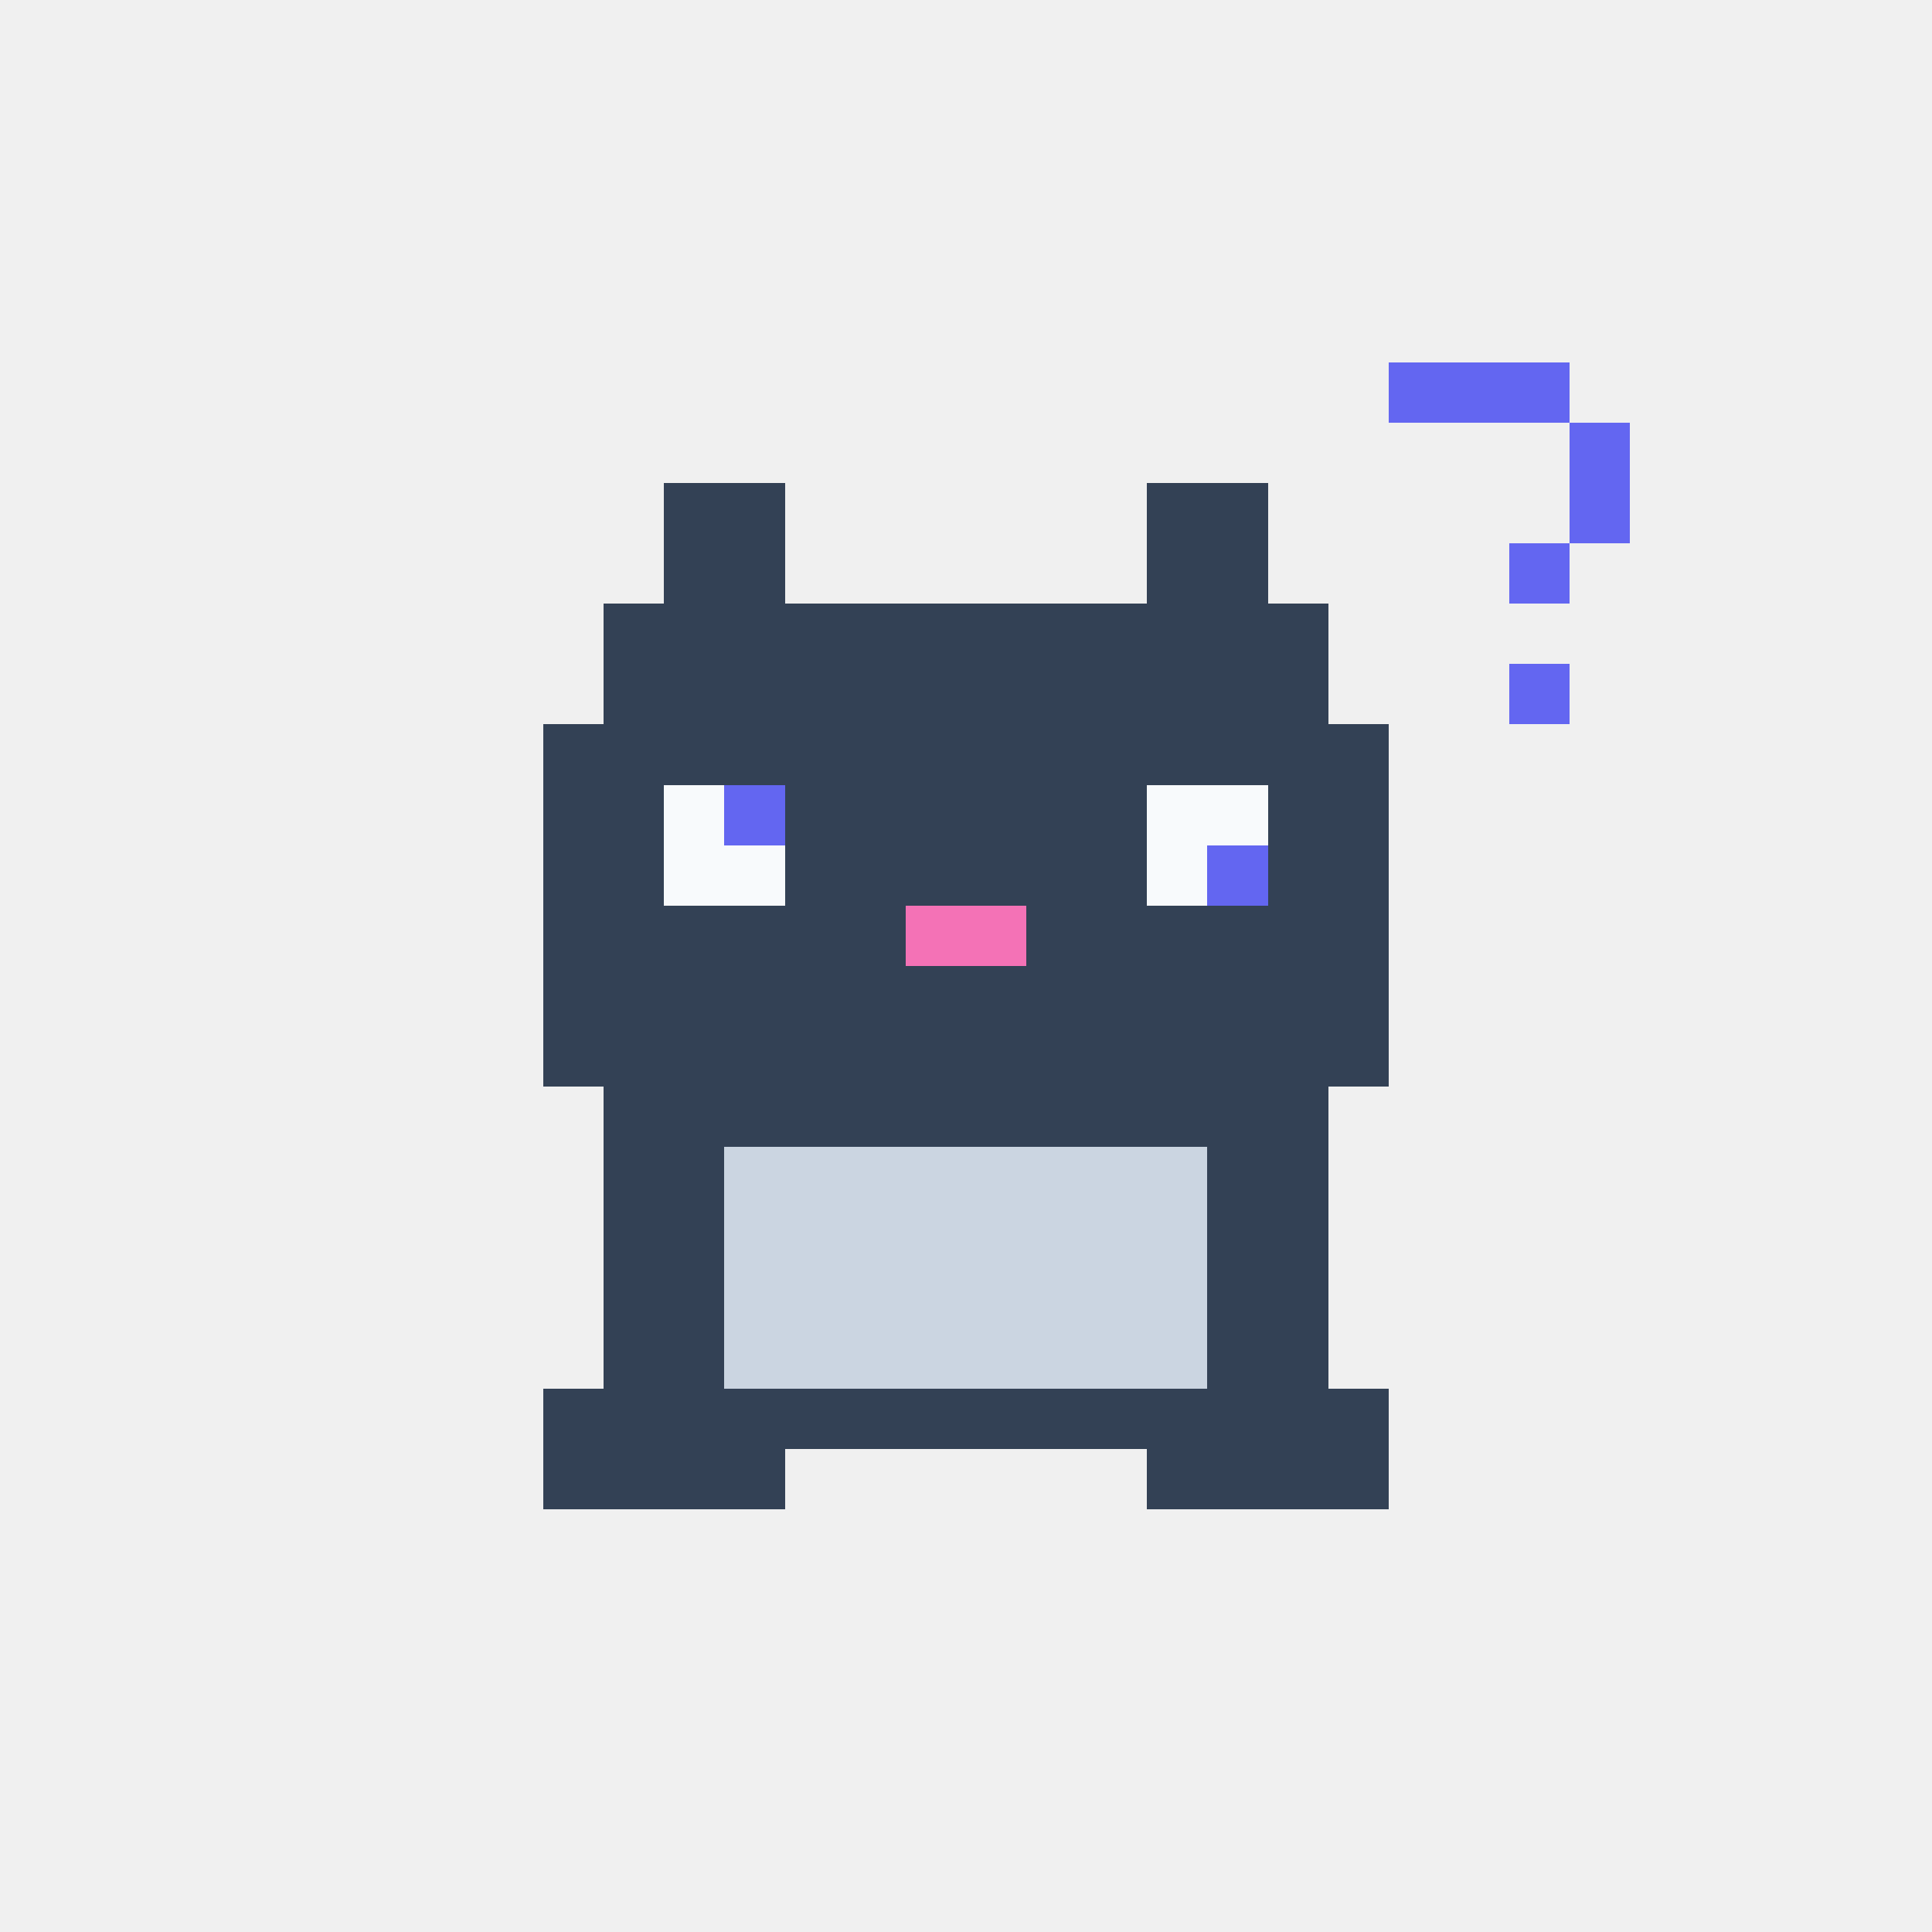
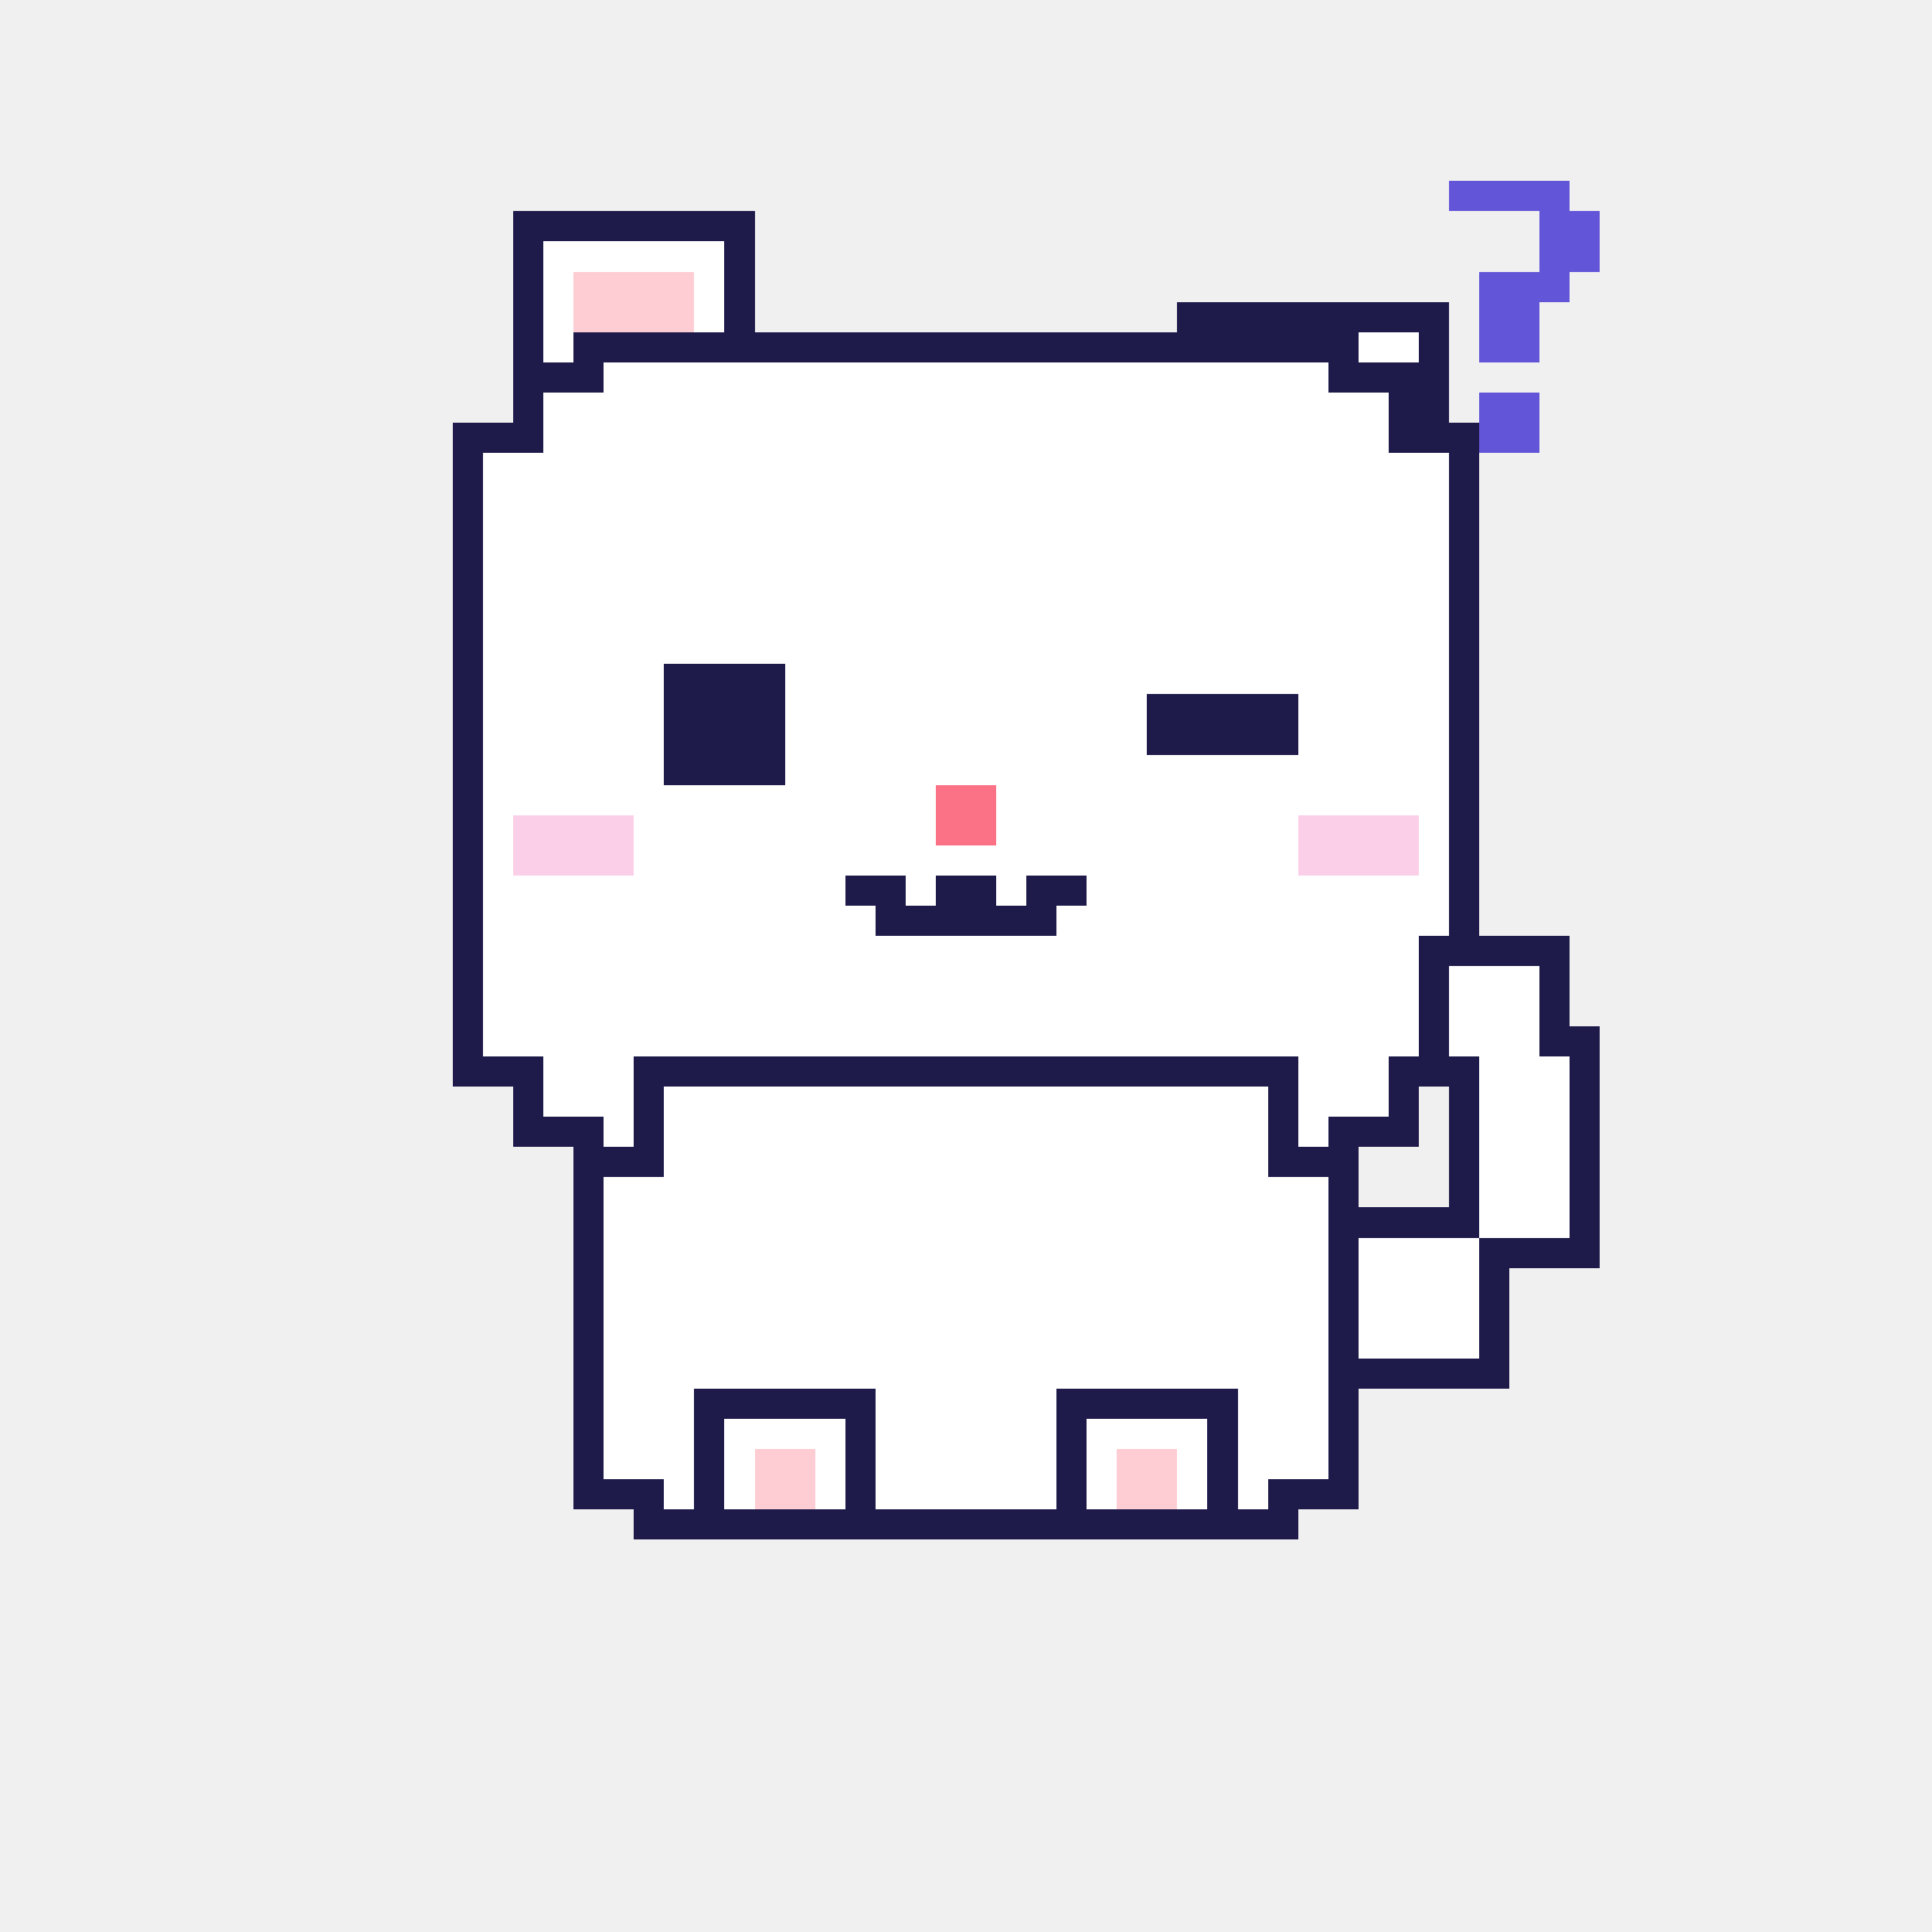
- <svg xmlns="http://www.w3.org/2000/svg" viewBox="0 0 32 32" shape-rendering="crispEdges">
-   <rect x="11" y="8" width="2" height="2" fill="#334155" />
-   <rect x="19" y="8" width="2" height="2" fill="#334155" />
-   <rect x="10" y="10" width="12" height="2" fill="#334155" />
-   <rect x="9" y="12" width="14" height="6" fill="#334155" />
-   <rect x="11" y="13" width="2" height="2" fill="#F8FAFC" />
-   <rect x="19" y="13" width="2" height="2" fill="#F8FAFC" />
-   <rect x="12" y="13" width="1" height="1" fill="#6366F1" />
-   <rect x="20" y="14" width="1" height="1" fill="#6366F1" />
-   <rect x="15" y="15" width="2" height="1" fill="#F472B6" />
-   <rect x="10" y="18" width="12" height="6" fill="#334155" />
-   <rect x="12" y="19" width="8" height="4" fill="#CBD5E1" />
-   <rect x="9" y="23" width="4" height="2" fill="#334155" />
-   <rect x="19" y="23" width="4" height="2" fill="#334155" />
-   <rect x="23" y="6" width="3" height="1" fill="#6366F1" />
-   <rect x="26" y="7" width="1" height="2" fill="#6366F1" />
-   <rect x="25" y="9" width="1" height="1" fill="#6366F1" />
-   <rect x="25" y="11" width="1" height="1" fill="#6366F1" />
+ <svg xmlns="http://www.w3.org/2000/svg" viewBox="0 0 64 64" width="64" height="64" shape-rendering="crispEdges">
+   <rect width="64" height="64" fill="none" />
+   <rect x="48" y="6" width="4" height="1" fill="#6355d8" />
+   <rect x="17" y="7" width="8" height="1" fill="#1e1b4b" />
+   <rect x="51" y="7" width="2" height="1" fill="#6355d8" />
+   <rect x="17" y="8" width="1" height="1" fill="#1e1b4b" />
+   <rect x="18" y="8" width="6" height="1" fill="#ffffff" />
+   <rect x="24" y="8" width="1" height="1" fill="#1e1b4b" />
+   <rect x="51" y="8" width="2" height="1" fill="#6355d8" />
+   <rect x="17" y="9" width="1" height="1" fill="#1e1b4b" />
+   <rect x="18" y="9" width="1" height="1" fill="#ffffff" />
+   <rect x="19" y="9" width="4" height="1" fill="#fecdd3" />
+   <rect x="23" y="9" width="1" height="1" fill="#ffffff" />
+   <rect x="24" y="9" width="1" height="1" fill="#1e1b4b" />
+   <rect x="49" y="9" width="3" height="1" fill="#6355d8" />
+   <rect x="17" y="10" width="1" height="1" fill="#1e1b4b" />
+   <rect x="18" y="10" width="1" height="1" fill="#ffffff" />
+   <rect x="19" y="10" width="4" height="1" fill="#fecdd3" />
+   <rect x="23" y="10" width="1" height="1" fill="#ffffff" />
+   <rect x="24" y="10" width="1" height="1" fill="#1e1b4b" />
+   <rect x="39" y="10" width="9" height="1" fill="#1e1b4b" />
+   <rect x="49" y="10" width="2" height="1" fill="#6355d8" />
+   <rect x="17" y="11" width="1" height="1" fill="#1e1b4b" />
+   <rect x="18" y="11" width="1" height="1" fill="#ffffff" />
+   <rect x="19" y="11" width="26" height="1" fill="#1e1b4b" />
+   <rect x="45" y="11" width="2" height="1" fill="#ffffff" />
+   <rect x="47" y="11" width="1" height="1" fill="#1e1b4b" />
+   <rect x="49" y="11" width="2" height="1" fill="#6355d8" />
+   <rect x="17" y="12" width="3" height="1" fill="#1e1b4b" />
+   <rect x="20" y="12" width="24" height="1" fill="#ffffff" />
+   <rect x="44" y="12" width="4" height="1" fill="#1e1b4b" />
+   <rect x="17" y="13" width="1" height="1" fill="#1e1b4b" />
+   <rect x="18" y="13" width="28" height="1" fill="#ffffff" />
+   <rect x="46" y="13" width="2" height="1" fill="#1e1b4b" />
+   <rect x="49" y="13" width="2" height="1" fill="#6355d8" />
+   <rect x="15" y="14" width="3" height="1" fill="#1e1b4b" />
+   <rect x="18" y="14" width="28" height="1" fill="#ffffff" />
+   <rect x="46" y="14" width="3" height="1" fill="#1e1b4b" />
+   <rect x="49" y="14" width="2" height="1" fill="#6355d8" />
+   <rect x="15" y="15" width="1" height="1" fill="#1e1b4b" />
+   <rect x="16" y="15" width="32" height="1" fill="#ffffff" />
+   <rect x="48" y="15" width="1" height="1" fill="#1e1b4b" />
+   <rect x="15" y="16" width="1" height="1" fill="#1e1b4b" />
+   <rect x="16" y="16" width="32" height="1" fill="#ffffff" />
+   <rect x="48" y="16" width="1" height="1" fill="#1e1b4b" />
+   <rect x="15" y="17" width="1" height="1" fill="#1e1b4b" />
+   <rect x="16" y="17" width="32" height="1" fill="#ffffff" />
+   <rect x="48" y="17" width="1" height="1" fill="#1e1b4b" />
+   <rect x="15" y="18" width="1" height="1" fill="#1e1b4b" />
+   <rect x="16" y="18" width="32" height="1" fill="#ffffff" />
+   <rect x="48" y="18" width="1" height="1" fill="#1e1b4b" />
+   <rect x="15" y="19" width="1" height="1" fill="#1e1b4b" />
+   <rect x="16" y="19" width="32" height="1" fill="#ffffff" />
+   <rect x="48" y="19" width="1" height="1" fill="#1e1b4b" />
+   <rect x="15" y="20" width="1" height="1" fill="#1e1b4b" />
+   <rect x="16" y="20" width="32" height="1" fill="#ffffff" />
+   <rect x="48" y="20" width="1" height="1" fill="#1e1b4b" />
+   <rect x="15" y="21" width="1" height="1" fill="#1e1b4b" />
+   <rect x="16" y="21" width="32" height="1" fill="#ffffff" />
+   <rect x="48" y="21" width="1" height="1" fill="#1e1b4b" />
+   <rect x="15" y="22" width="1" height="1" fill="#1e1b4b" />
+   <rect x="16" y="22" width="6" height="1" fill="#ffffff" />
+   <rect x="22" y="22" width="4" height="1" fill="#1e1b4b" />
+   <rect x="26" y="22" width="22" height="1" fill="#ffffff" />
+   <rect x="48" y="22" width="1" height="1" fill="#1e1b4b" />
+   <rect x="15" y="23" width="1" height="1" fill="#1e1b4b" />
+   <rect x="16" y="23" width="6" height="1" fill="#ffffff" />
+   <rect x="22" y="23" width="4" height="1" fill="#1e1b4b" />
+   <rect x="26" y="23" width="12" height="1" fill="#ffffff" />
+   <rect x="38" y="23" width="5" height="1" fill="#1e1b4b" />
+   <rect x="43" y="23" width="5" height="1" fill="#ffffff" />
+   <rect x="48" y="23" width="1" height="1" fill="#1e1b4b" />
+   <rect x="15" y="24" width="1" height="1" fill="#1e1b4b" />
+   <rect x="16" y="24" width="6" height="1" fill="#ffffff" />
+   <rect x="22" y="24" width="4" height="1" fill="#1e1b4b" />
+   <rect x="26" y="24" width="12" height="1" fill="#ffffff" />
+   <rect x="38" y="24" width="5" height="1" fill="#1e1b4b" />
+   <rect x="43" y="24" width="5" height="1" fill="#ffffff" />
+   <rect x="48" y="24" width="1" height="1" fill="#1e1b4b" />
+   <rect x="15" y="25" width="1" height="1" fill="#1e1b4b" />
+   <rect x="16" y="25" width="6" height="1" fill="#ffffff" />
+   <rect x="22" y="25" width="4" height="1" fill="#1e1b4b" />
+   <rect x="26" y="25" width="22" height="1" fill="#ffffff" />
+   <rect x="48" y="25" width="1" height="1" fill="#1e1b4b" />
+   <rect x="15" y="26" width="1" height="1" fill="#1e1b4b" />
+   <rect x="16" y="26" width="15" height="1" fill="#ffffff" />
+   <rect x="31" y="26" width="2" height="1" fill="#fb7185" />
+   <rect x="33" y="26" width="15" height="1" fill="#ffffff" />
+   <rect x="48" y="26" width="1" height="1" fill="#1e1b4b" />
+   <rect x="15" y="27" width="1" height="1" fill="#1e1b4b" />
+   <rect x="16" y="27" width="1" height="1" fill="#ffffff" />
+   <rect x="17" y="27" width="4" height="1" fill="#fbcfe8" />
+   <rect x="21" y="27" width="10" height="1" fill="#ffffff" />
+   <rect x="31" y="27" width="2" height="1" fill="#fb7185" />
+   <rect x="33" y="27" width="10" height="1" fill="#ffffff" />
+   <rect x="43" y="27" width="4" height="1" fill="#fbcfe8" />
+   <rect x="47" y="27" width="1" height="1" fill="#ffffff" />
+   <rect x="48" y="27" width="1" height="1" fill="#1e1b4b" />
+   <rect x="15" y="28" width="1" height="1" fill="#1e1b4b" />
+   <rect x="16" y="28" width="1" height="1" fill="#ffffff" />
+   <rect x="17" y="28" width="4" height="1" fill="#fbcfe8" />
+   <rect x="21" y="28" width="22" height="1" fill="#ffffff" />
+   <rect x="43" y="28" width="4" height="1" fill="#fbcfe8" />
+   <rect x="47" y="28" width="1" height="1" fill="#ffffff" />
+   <rect x="48" y="28" width="1" height="1" fill="#1e1b4b" />
+   <rect x="15" y="29" width="1" height="1" fill="#1e1b4b" />
+   <rect x="16" y="29" width="12" height="1" fill="#ffffff" />
+   <rect x="28" y="29" width="2" height="1" fill="#1e1b4b" />
+   <rect x="30" y="29" width="1" height="1" fill="#ffffff" />
+   <rect x="31" y="29" width="2" height="1" fill="#1e1b4b" />
+   <rect x="33" y="29" width="1" height="1" fill="#ffffff" />
+   <rect x="34" y="29" width="2" height="1" fill="#1e1b4b" />
+   <rect x="36" y="29" width="12" height="1" fill="#ffffff" />
+   <rect x="48" y="29" width="1" height="1" fill="#1e1b4b" />
+   <rect x="15" y="30" width="1" height="1" fill="#1e1b4b" />
+   <rect x="16" y="30" width="13" height="1" fill="#ffffff" />
+   <rect x="29" y="30" width="6" height="1" fill="#1e1b4b" />
+   <rect x="35" y="30" width="13" height="1" fill="#ffffff" />
+   <rect x="48" y="30" width="1" height="1" fill="#1e1b4b" />
+   <rect x="15" y="31" width="1" height="1" fill="#1e1b4b" />
+   <rect x="16" y="31" width="31" height="1" fill="#ffffff" />
+   <rect x="47" y="31" width="5" height="1" fill="#1e1b4b" />
+   <rect x="15" y="32" width="1" height="1" fill="#1e1b4b" />
+   <rect x="16" y="32" width="31" height="1" fill="#ffffff" />
+   <rect x="47" y="32" width="1" height="1" fill="#1e1b4b" />
+   <rect x="48" y="32" width="3" height="1" fill="#ffffff" />
+   <rect x="51" y="32" width="1" height="1" fill="#1e1b4b" />
+   <rect x="15" y="33" width="1" height="1" fill="#1e1b4b" />
+   <rect x="16" y="33" width="31" height="1" fill="#ffffff" />
+   <rect x="47" y="33" width="1" height="1" fill="#1e1b4b" />
+   <rect x="48" y="33" width="3" height="1" fill="#ffffff" />
+   <rect x="51" y="33" width="1" height="1" fill="#1e1b4b" />
+   <rect x="15" y="34" width="1" height="1" fill="#1e1b4b" />
+   <rect x="16" y="34" width="31" height="1" fill="#ffffff" />
+   <rect x="47" y="34" width="1" height="1" fill="#1e1b4b" />
+   <rect x="48" y="34" width="3" height="1" fill="#ffffff" />
+   <rect x="51" y="34" width="2" height="1" fill="#1e1b4b" />
+   <rect x="15" y="35" width="3" height="1" fill="#1e1b4b" />
+   <rect x="18" y="35" width="3" height="1" fill="#ffffff" />
+   <rect x="21" y="35" width="22" height="1" fill="#1e1b4b" />
+   <rect x="43" y="35" width="3" height="1" fill="#ffffff" />
+   <rect x="46" y="35" width="3" height="1" fill="#1e1b4b" />
+   <rect x="49" y="35" width="3" height="1" fill="#ffffff" />
+   <rect x="52" y="35" width="1" height="1" fill="#1e1b4b" />
+   <rect x="17" y="36" width="1" height="1" fill="#1e1b4b" />
+   <rect x="18" y="36" width="3" height="1" fill="#ffffff" />
+   <rect x="21" y="36" width="1" height="1" fill="#1e1b4b" />
+   <rect x="22" y="36" width="20" height="1" fill="#ffffff" />
+   <rect x="42" y="36" width="1" height="1" fill="#1e1b4b" />
+   <rect x="43" y="36" width="3" height="1" fill="#ffffff" />
+   <rect x="46" y="36" width="1" height="1" fill="#1e1b4b" />
+   <rect x="48" y="36" width="1" height="1" fill="#1e1b4b" />
+   <rect x="49" y="36" width="3" height="1" fill="#ffffff" />
+   <rect x="52" y="36" width="1" height="1" fill="#1e1b4b" />
+   <rect x="17" y="37" width="3" height="1" fill="#1e1b4b" />
+   <rect x="20" y="37" width="1" height="1" fill="#ffffff" />
+   <rect x="21" y="37" width="1" height="1" fill="#1e1b4b" />
+   <rect x="22" y="37" width="20" height="1" fill="#ffffff" />
+   <rect x="42" y="37" width="1" height="1" fill="#1e1b4b" />
+   <rect x="43" y="37" width="1" height="1" fill="#ffffff" />
+   <rect x="44" y="37" width="3" height="1" fill="#1e1b4b" />
+   <rect x="48" y="37" width="1" height="1" fill="#1e1b4b" />
+   <rect x="49" y="37" width="3" height="1" fill="#ffffff" />
+   <rect x="52" y="37" width="1" height="1" fill="#1e1b4b" />
+   <rect x="19" y="38" width="3" height="1" fill="#1e1b4b" />
+   <rect x="22" y="38" width="20" height="1" fill="#ffffff" />
+   <rect x="42" y="38" width="3" height="1" fill="#1e1b4b" />
+   <rect x="48" y="38" width="1" height="1" fill="#1e1b4b" />
+   <rect x="49" y="38" width="3" height="1" fill="#ffffff" />
+   <rect x="52" y="38" width="1" height="1" fill="#1e1b4b" />
+   <rect x="19" y="39" width="1" height="1" fill="#1e1b4b" />
+   <rect x="20" y="39" width="24" height="1" fill="#ffffff" />
+   <rect x="44" y="39" width="1" height="1" fill="#1e1b4b" />
+   <rect x="48" y="39" width="1" height="1" fill="#1e1b4b" />
+   <rect x="49" y="39" width="3" height="1" fill="#ffffff" />
+   <rect x="52" y="39" width="1" height="1" fill="#1e1b4b" />
+   <rect x="19" y="40" width="1" height="1" fill="#1e1b4b" />
+   <rect x="20" y="40" width="24" height="1" fill="#ffffff" />
+   <rect x="44" y="40" width="5" height="1" fill="#1e1b4b" />
+   <rect x="49" y="40" width="3" height="1" fill="#ffffff" />
+   <rect x="52" y="40" width="1" height="1" fill="#1e1b4b" />
+   <rect x="19" y="41" width="1" height="1" fill="#1e1b4b" />
+   <rect x="20" y="41" width="24" height="1" fill="#ffffff" />
+   <rect x="44" y="41" width="1" height="1" fill="#1e1b4b" />
+   <rect x="45" y="41" width="4" height="1" fill="#ffffff" />
+   <rect x="49" y="41" width="4" height="1" fill="#1e1b4b" />
+   <rect x="19" y="42" width="1" height="1" fill="#1e1b4b" />
+   <rect x="20" y="42" width="24" height="1" fill="#ffffff" />
+   <rect x="44" y="42" width="1" height="1" fill="#1e1b4b" />
+   <rect x="45" y="42" width="4" height="1" fill="#ffffff" />
+   <rect x="49" y="42" width="1" height="1" fill="#1e1b4b" />
+   <rect x="19" y="43" width="1" height="1" fill="#1e1b4b" />
+   <rect x="20" y="43" width="24" height="1" fill="#ffffff" />
+   <rect x="44" y="43" width="1" height="1" fill="#1e1b4b" />
+   <rect x="45" y="43" width="4" height="1" fill="#ffffff" />
+   <rect x="49" y="43" width="1" height="1" fill="#1e1b4b" />
+   <rect x="19" y="44" width="1" height="1" fill="#1e1b4b" />
+   <rect x="20" y="44" width="24" height="1" fill="#ffffff" />
+   <rect x="44" y="44" width="1" height="1" fill="#1e1b4b" />
+   <rect x="45" y="44" width="4" height="1" fill="#ffffff" />
+   <rect x="49" y="44" width="1" height="1" fill="#1e1b4b" />
+   <rect x="19" y="45" width="1" height="1" fill="#1e1b4b" />
+   <rect x="20" y="45" width="24" height="1" fill="#ffffff" />
+   <rect x="44" y="45" width="6" height="1" fill="#1e1b4b" />
+   <rect x="19" y="46" width="1" height="1" fill="#1e1b4b" />
+   <rect x="20" y="46" width="3" height="1" fill="#ffffff" />
+   <rect x="23" y="46" width="6" height="1" fill="#1e1b4b" />
+   <rect x="29" y="46" width="6" height="1" fill="#ffffff" />
+   <rect x="35" y="46" width="6" height="1" fill="#1e1b4b" />
+   <rect x="41" y="46" width="3" height="1" fill="#ffffff" />
+   <rect x="44" y="46" width="1" height="1" fill="#1e1b4b" />
+   <rect x="19" y="47" width="1" height="1" fill="#1e1b4b" />
+   <rect x="20" y="47" width="3" height="1" fill="#ffffff" />
+   <rect x="23" y="47" width="1" height="1" fill="#1e1b4b" />
+   <rect x="24" y="47" width="4" height="1" fill="#ffffff" />
+   <rect x="28" y="47" width="1" height="1" fill="#1e1b4b" />
+   <rect x="29" y="47" width="6" height="1" fill="#ffffff" />
+   <rect x="35" y="47" width="1" height="1" fill="#1e1b4b" />
+   <rect x="36" y="47" width="4" height="1" fill="#ffffff" />
+   <rect x="40" y="47" width="1" height="1" fill="#1e1b4b" />
+   <rect x="41" y="47" width="3" height="1" fill="#ffffff" />
+   <rect x="44" y="47" width="1" height="1" fill="#1e1b4b" />
+   <rect x="19" y="48" width="1" height="1" fill="#1e1b4b" />
+   <rect x="20" y="48" width="3" height="1" fill="#ffffff" />
+   <rect x="23" y="48" width="1" height="1" fill="#1e1b4b" />
+   <rect x="24" y="48" width="1" height="1" fill="#ffffff" />
+   <rect x="25" y="48" width="2" height="1" fill="#fecdd3" />
+   <rect x="27" y="48" width="1" height="1" fill="#ffffff" />
+   <rect x="28" y="48" width="1" height="1" fill="#1e1b4b" />
+   <rect x="29" y="48" width="6" height="1" fill="#ffffff" />
+   <rect x="35" y="48" width="1" height="1" fill="#1e1b4b" />
+   <rect x="36" y="48" width="1" height="1" fill="#ffffff" />
+   <rect x="37" y="48" width="2" height="1" fill="#fecdd3" />
+   <rect x="39" y="48" width="1" height="1" fill="#ffffff" />
+   <rect x="40" y="48" width="1" height="1" fill="#1e1b4b" />
+   <rect x="41" y="48" width="3" height="1" fill="#ffffff" />
+   <rect x="44" y="48" width="1" height="1" fill="#1e1b4b" />
+   <rect x="19" y="49" width="3" height="1" fill="#1e1b4b" />
+   <rect x="22" y="49" width="1" height="1" fill="#ffffff" />
+   <rect x="23" y="49" width="1" height="1" fill="#1e1b4b" />
+   <rect x="24" y="49" width="1" height="1" fill="#ffffff" />
+   <rect x="25" y="49" width="2" height="1" fill="#fecdd3" />
+   <rect x="27" y="49" width="1" height="1" fill="#ffffff" />
+   <rect x="28" y="49" width="1" height="1" fill="#1e1b4b" />
+   <rect x="29" y="49" width="6" height="1" fill="#ffffff" />
+   <rect x="35" y="49" width="1" height="1" fill="#1e1b4b" />
+   <rect x="36" y="49" width="1" height="1" fill="#ffffff" />
+   <rect x="37" y="49" width="2" height="1" fill="#fecdd3" />
+   <rect x="39" y="49" width="1" height="1" fill="#ffffff" />
+   <rect x="40" y="49" width="1" height="1" fill="#1e1b4b" />
+   <rect x="41" y="49" width="1" height="1" fill="#ffffff" />
+   <rect x="42" y="49" width="3" height="1" fill="#1e1b4b" />
+   <rect x="21" y="50" width="22" height="1" fill="#1e1b4b" />
</svg>
